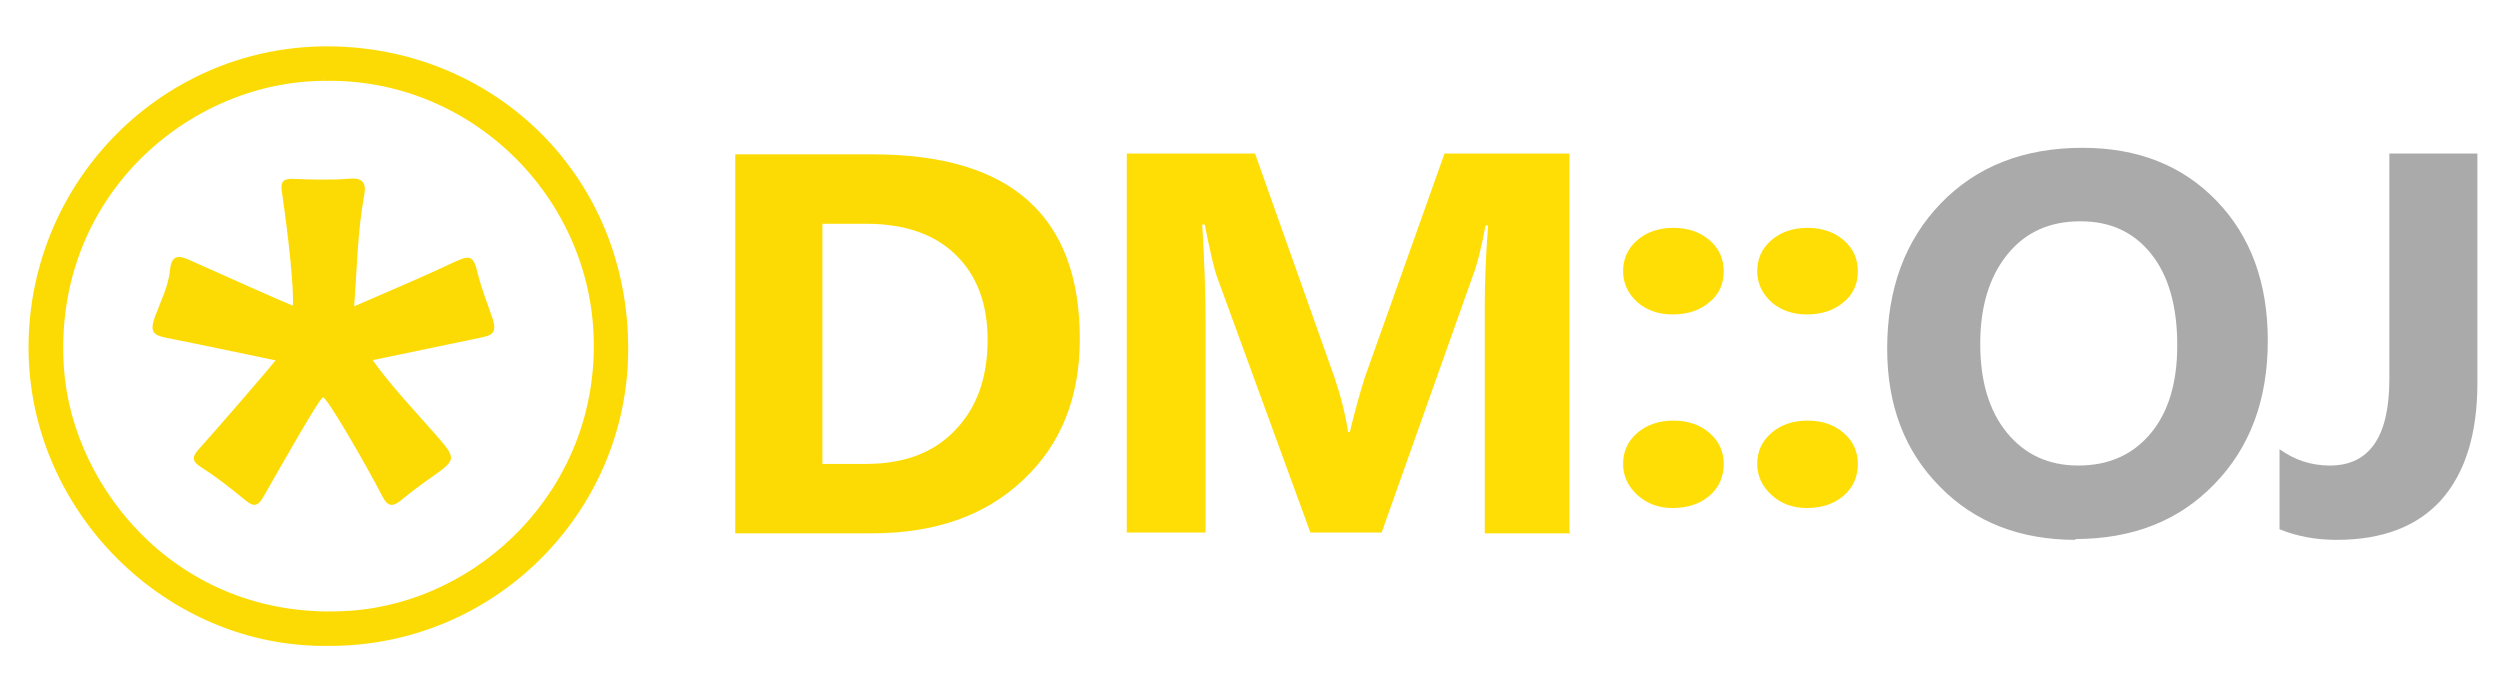
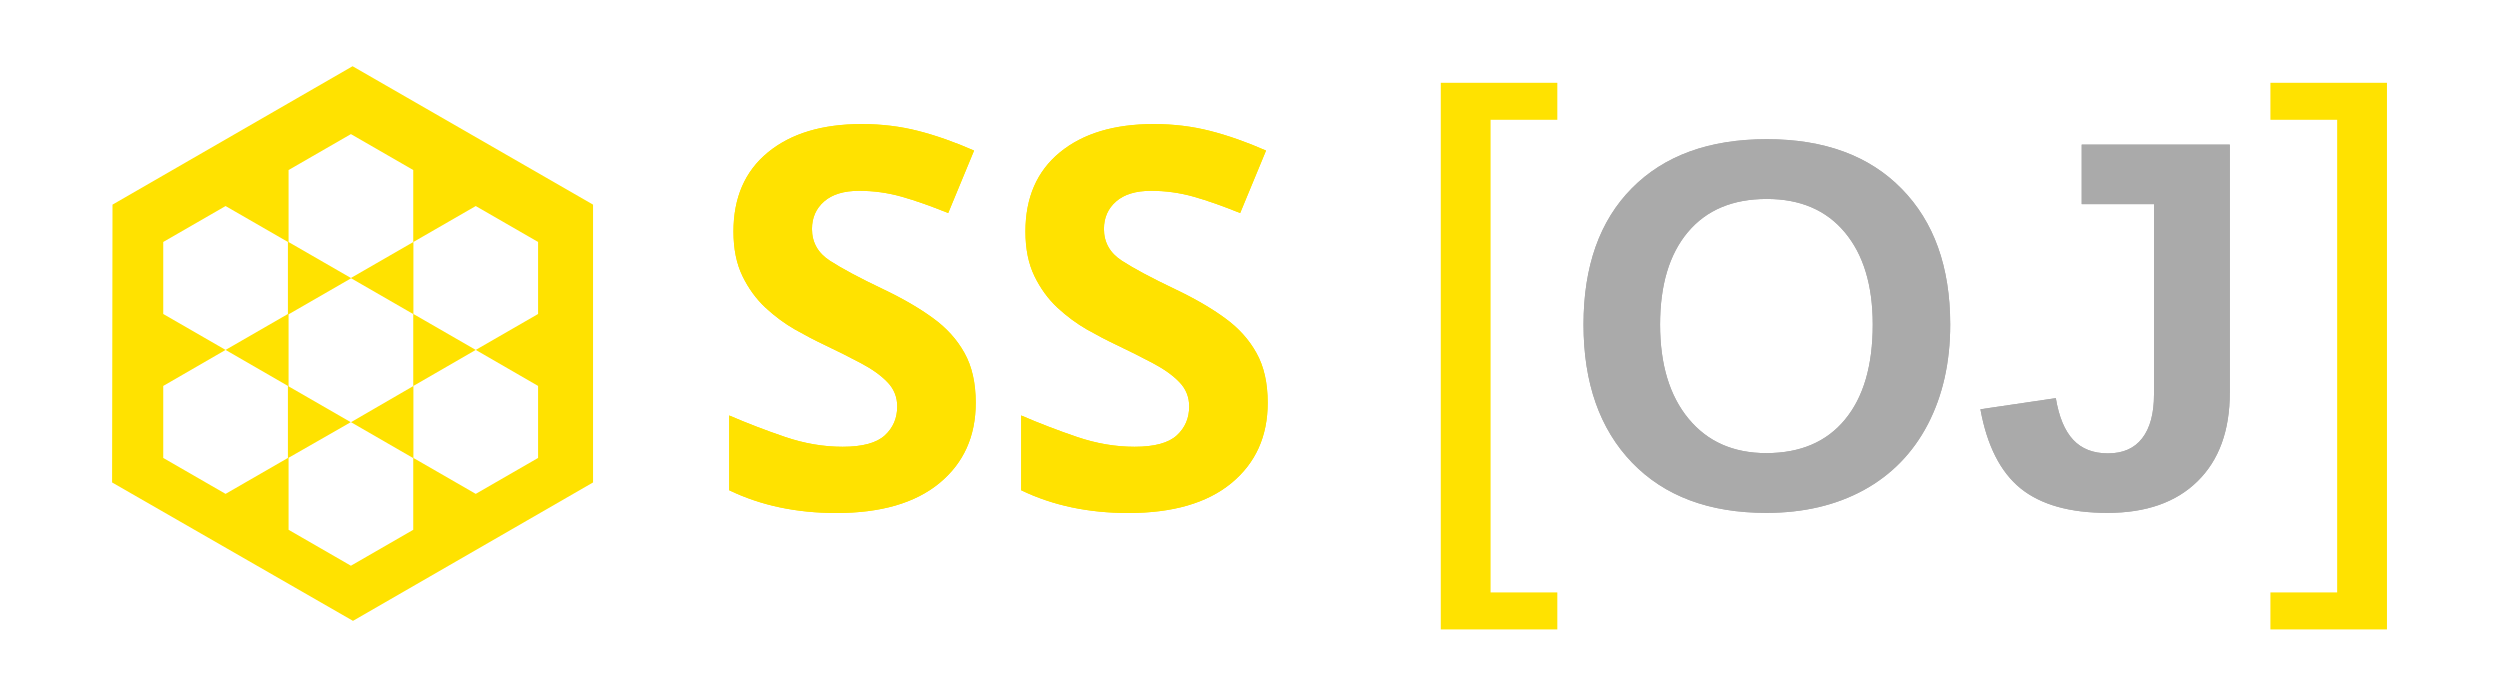
- <svg xmlns="http://www.w3.org/2000/svg" width="160" height="44">
-   <g transform="matrix(.08265 0 0 -.0827 -18.736 55.375)">
-     <path fill="#FCDB05" stroke="#FCDB05" stroke-width="10" d="M477.898 612.007c-107.844-.25-215.89-92.284-206.703-227.507 6.614-97.33 93.848-202.26 227.87-192.475 101.47 7.41 194.44 95.456 192.42 213.653-1.96 114.6-97.744 208.65-213.587 206.33m3.533-437.256c-123.62-2.002-228.5 102.77-227.64 227.46.87 125.882 103.18 228.238 229.38 226.488 124.6-1.727 225.85-98.733 224.96-230.748-.82-122.186-101.1-223.51-226.69-223.2" />
-     <path fill="#fcdb05" d="M515.264 390.9c14.44-20.215 31.333-37.793 47.34-56.057 18.196-20.76 18.438-20.43-3.845-36.05-7.16-5.014-14.16-10.288-20.88-15.868-6.27-5.203-10.51-6.375-15.06 2.458-12.79 24.824-43.17 77.232-46.028 76.716-2.73-.5-32.438-53.09-46.36-77.37-4.567-7.97-8.044-6.92-14.116-1.95-10.807 8.84-21.825 17.57-33.59 25.03-7.504 4.75-7.585 8.08-2.073 14.2 18.23 20.26 57.116 65.45 59.423 68.69-28.8 5.974-56.39 11.873-84.065 17.355-10.37 2.055-13.786 4.4-9.2 16.78 4.32 11.65 10.353 23.38 11.56 36.02 1.067 11.187 6.41 11.39 14.473 7.76 24.793-11.16 77.644-34.635 80.63-35.575 1.073 21.123-7.233 79.865-8.628 88.975-1.027 6.686 1.18 9.43 8.496 9.157 14.638-.545 29.38-1.074 43.94.132 11.26.932 13.05-4.163 11.42-12.94-5.17-27.87-5.52-56.143-7.755-85.808 25.865 11.322 51.147 21.774 75.85 33.45 14 6.613 16.357 6.306 19.824-7.96 2.892-11.905 7.53-23.366 11.466-34.877 4.11-12.01-1.486-13.28-9.816-15.007-27.35-5.66-54.684-11.38-83.012-17.28" />
+ <svg xmlns="http://www.w3.org/2000/svg" id="Layer_1" data-name="Layer 1" viewBox="0 0 302 83">
+   <defs>
+     <style>.cls-1,.cls-2,.cls-3,.cls-4,.cls-5,.cls-6{isolation:isolate;}.cls-2,.cls-5{font-size:64.01px;font-family:Montserrat-ExtraBold, Montserrat;}.cls-2,.cls-3,.cls-7,.cls-8{fill:#ffe200;}.cls-2,.cls-4,.cls-5,.cls-6{font-weight:700;}.cls-3,.cls-7{font-size:70.83px;font-family:ArialMT, Arial;}.cls-4,.cls-6{font-size:63.75px;font-family:Arial-BoldMT, Arial;}.cls-4{fill:#aaa;}.cls-5,.cls-6{fill:none;}</style>
+   </defs>
+   <g id="SS_OJ_" data-name="SS OJ " class="cls-1">
+     <text class="cls-2" transform="translate(85.15 61.33)">SS</text>
+     <text class="cls-3" transform="translate(169 61.33)">[</text>
+     <text class="cls-4" transform="translate(188.68 61.33)">OJ</text>
  </g>
-   <g transform="matrix(.53656 0 0 .52273 46.09 -512.12)">
-     <path fill="#FCDB05" d="M1.8 1045v-46.4h16.4q24.7 0 24.7 22.6 0 10.8-6.8 17.3-6.7 6.5-18 6.5H1.7zm10.4-37.9v29.4h5.2q6.8 0 10.6-4.1 3.9-4.1 3.9-11.1 0-6.6-3.8-10.4-3.8-3.8-10.7-3.8h-5.1z" />
-     <path fill="#ffde05" d="M101.5 1045H91.2v-27.8q0-4.5.4-9.9h-.3q-.8 4.3-1.5 6.1l-10.9 31.5h-8.5l-11.1-31.2q-.5-1.3-1.5-6.5h-.3q.4 6.9.4 12v25.7h-9.4v-46.4h15.3l9.5 27.5q1.1 3.3 1.6 6.6h.2q.9-3.8 1.8-6.7l9.5-27.4h14.9v46.4z" />
-     <g fill="#ffde05">
-       <path d="M113.6 1018.2q-2.5 0-4.2-1.5-1.7-1.6-1.7-3.8 0-2.3 1.7-3.8t4.3-1.5q2.6 0 4.3 1.5 1.7 1.5 1.7 3.8 0 2.4-1.7 3.8-1.7 1.5-4.4 1.5zm0 23.7q-2.5 0-4.2-1.6-1.7-1.6-1.7-3.8 0-2.3 1.7-3.8t4.3-1.5q2.6 0 4.3 1.5 1.7 1.5 1.7 3.8 0 2.4-1.7 3.9t-4.4 1.5z" />
-       <path d="M129.6 1018.2q-2.5 0-4.2-1.5-1.7-1.6-1.7-3.8 0-2.3 1.7-3.8t4.3-1.5q2.6 0 4.3 1.5 1.7 1.5 1.7 3.8 0 2.4-1.7 3.8-1.7 1.5-4.4 1.5zm0 23.7q-2.5 0-4.2-1.6-1.7-1.6-1.7-3.8 0-2.3 1.7-3.8t4.3-1.5q2.6 0 4.3 1.5 1.7 1.5 1.7 3.8 0 2.4-1.7 3.9t-4.4 1.5z" />
-     </g>
-     <path fill="#aaa" d="M161.7 1045.8q-10 0-16.2-6.5-6.3-6.5-6.3-16.9 0-11 6.4-17.8 6.4-6.8 16.9-6.8 9.9 0 16 6.5t6.1 17.1q0 10.9-6.4 17.6-6.3 6.7-16.6 6.7zm.5-39q-5.5 0-8.7 4.1-3.2 4.1-3.2 10.9 0 6.9 3.2 10.9t8.5 4q5.4 0 8.6-3.9 3.2-3.9 3.2-10.8 0-7.2-3.1-11.2-3.1-4-8.4-4z" />
-     <path fill="#aaa" d="M209.6 1026.6q0 9.3-4.3 14.3-4.3 4.9-12.5 4.9-3.7 0-6.8-1.3v-9.8q2.7 2 6 2 7.1 0 7.1-10.6v-27.6h10.5v28z" />
+   <g id="SS_OJ_2" data-name="SS OJ " class="cls-1">
+     <text class="cls-2" transform="translate(85.15 61.33)">SS</text>
+     <text class="cls-5" transform="translate(85.15 61.33)">SS</text>
+     <text class="cls-1" />
+     <text class="cls-4" transform="translate(188.68 61.33)">OJ</text>
+     <text class="cls-6" transform="translate(188.68 61.33)">o</text>
+     <text class="cls-7" transform="translate(273.72 61.33)">]</text>
  </g>
+   <path class="cls-8" d="M42.59,8l-29,16.72-.05,33.56L42.64,75l29-16.72,0-33.56Zm-.2,8.2,7.53,4.34v8.7l-7.53,4.34-7.53-4.34v-8.7ZM27.25,24.89l7.53,4.34v8.7l-7.53,4.34,7.53,4.35v8.7l-7.53,4.34-7.53-4.34v-8.7l7.53-4.35-7.53-4.34v-8.7l7.53-4.34Zm30.22,0L65,29.23v8.7l-7.53,4.34L65,46.62v8.7l-7.53,4.34-7.53-4.34v-8.7l7.53-4.35-7.53-4.34v-8.7ZM42.39,33.6l7.53,4.34v8.7L42.4,51l7.52,4.34V64l-7.53,4.34L34.86,64v-8.7L42.37,51l-7.51-4.33v-8.7l7.53-4.34Z" />
</svg>
